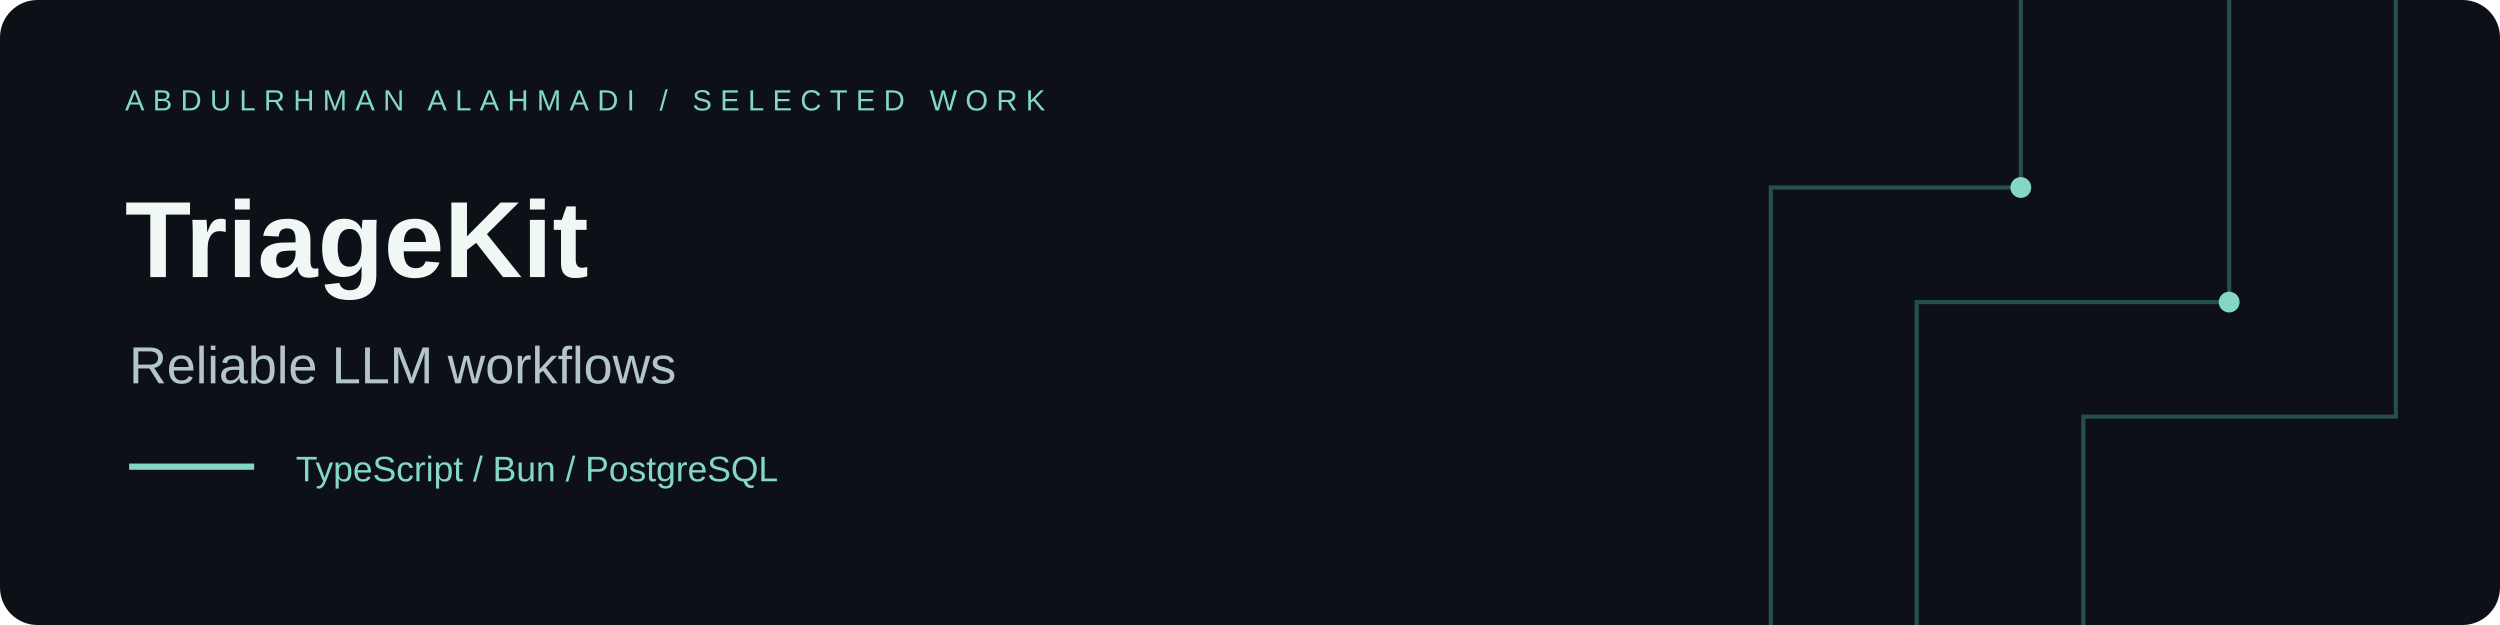
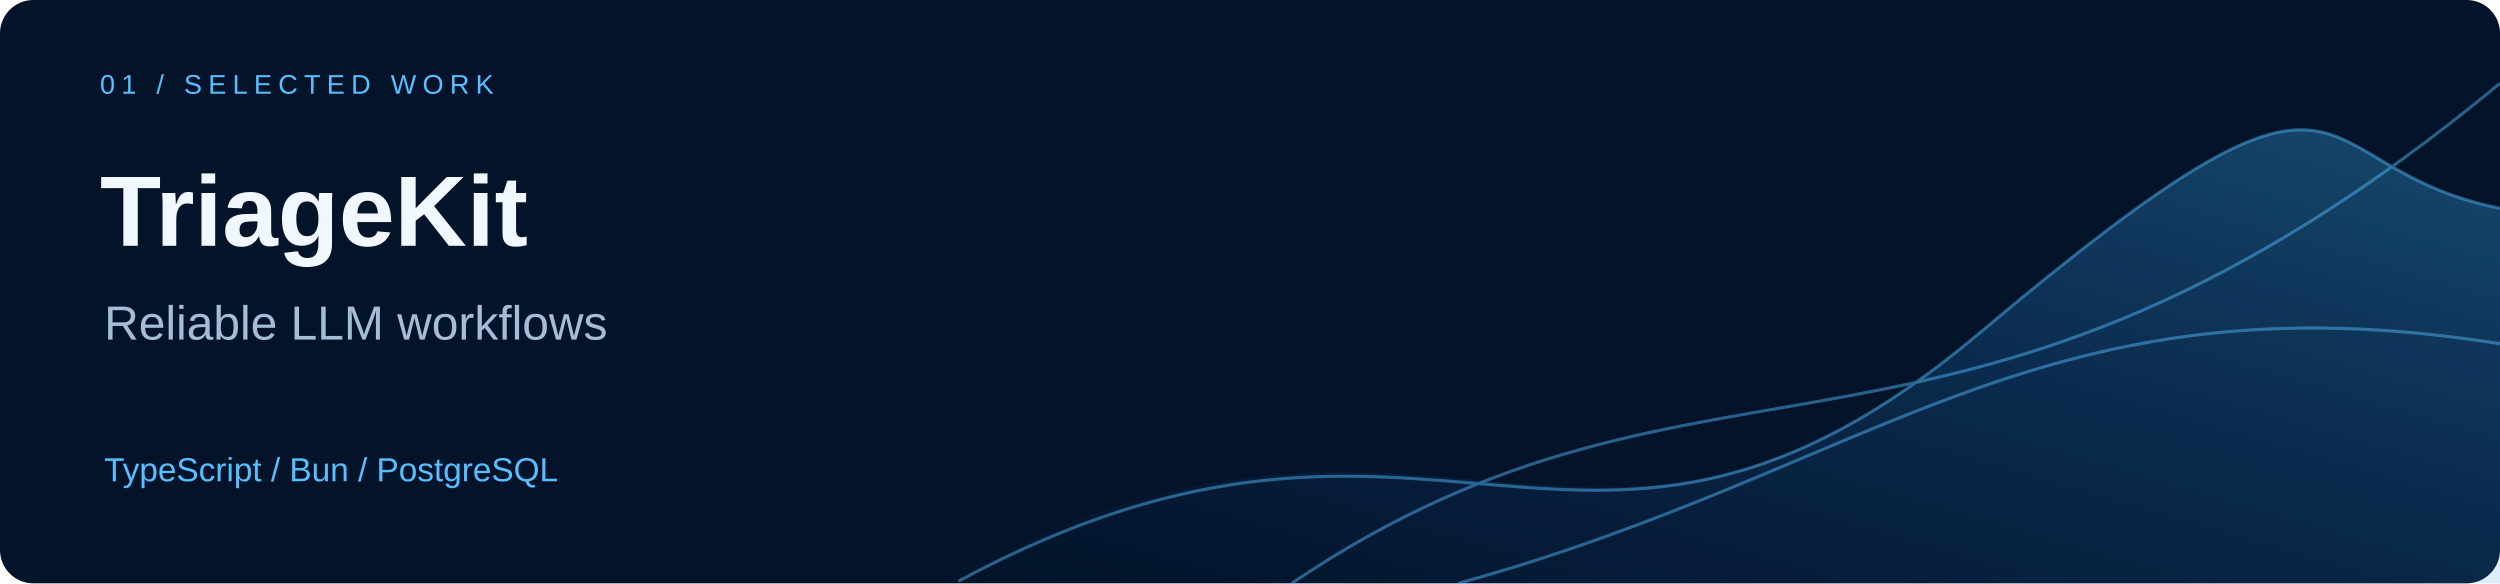
- <svg xmlns="http://www.w3.org/2000/svg" width="1200" height="300" viewBox="0 0 1200 300" role="img" aria-labelledby="title desc">
-   <rect width="1200" height="300" rx="18" fill="#0d1117" />
-   <path d="M850 300V90h120V0M920 300V145h150V0M1000 300V200h150V0" fill="none" stroke="#244f4b" stroke-width="2" />
-   <circle cx="970" cy="90" r="5" fill="#83d7c4" />
-   <circle cx="1070" cy="145" r="5" fill="#83d7c4" />
-   <text x="60" y="53" fill="#83d7c4" font-family="Arial,sans-serif" font-size="14" letter-spacing="4">ABDULRHMAN ALAHMADI / SELECTED WORK</text>
-   <text x="60" y="133" fill="#eff8f5" font-family="Arial,sans-serif" font-size="52" font-weight="700">TriageKit</text>
-   <text x="62" y="184" fill="#b3c6c5" font-family="Arial,sans-serif" font-size="25">Reliable LLM workflows</text>
-   <path d="M62 224h60" stroke="#83d7c4" stroke-width="3" />
-   <text x="142" y="231" fill="#83d7c4" font-family="Arial,sans-serif" font-size="17">TypeScript / Bun / PostgreSQL</text>
+ <svg xmlns="http://www.w3.org/2000/svg" width="1200" height="280" viewBox="0 0 1200 280" role="img" aria-labelledby="title desc">
+   <defs>
+     <linearGradient id="wave" x1="0" y1="1" x2="1" y2="0">
+       <stop stop-color="#1469db" stop-opacity="0" />
+       <stop offset="1" stop-color="#41baff" stop-opacity=".32" />
+     </linearGradient>
+   </defs>
+   <rect width="1200" height="280" rx="16" fill="#031329" />
+   <path d="M450 280 C690 150 760 320 950 160 S1100 80 1200 100 L1200 280Z" fill="url(#wave)" />
+   <path d="M460 279 C690 155 760 320 950 160 S1100 80 1200 100 M620 280 C820 145 940 255 1200 40 M700 280 C900 225 980 130 1200 165" fill="none" stroke="#57bfff" stroke-opacity=".45" stroke-width="1.5" />
+   <text x="48" y="45" fill="#57bfff" font-family="Arial,sans-serif" font-size="13" letter-spacing="3">01 / SELECTED WORK</text>
+   <text x="48" y="118" fill="#f0f7ff" font-family="Arial,sans-serif" font-size="48" font-weight="700">TriageKit</text>
+   <text x="50" y="163" fill="#a6bdd8" font-family="Arial,sans-serif" font-size="23">Reliable LLM workflows</text>
+   <text x="50" y="231" fill="#57bfff" font-family="Arial,sans-serif" font-size="16">TypeScript / Bun / PostgreSQL</text>
</svg>
